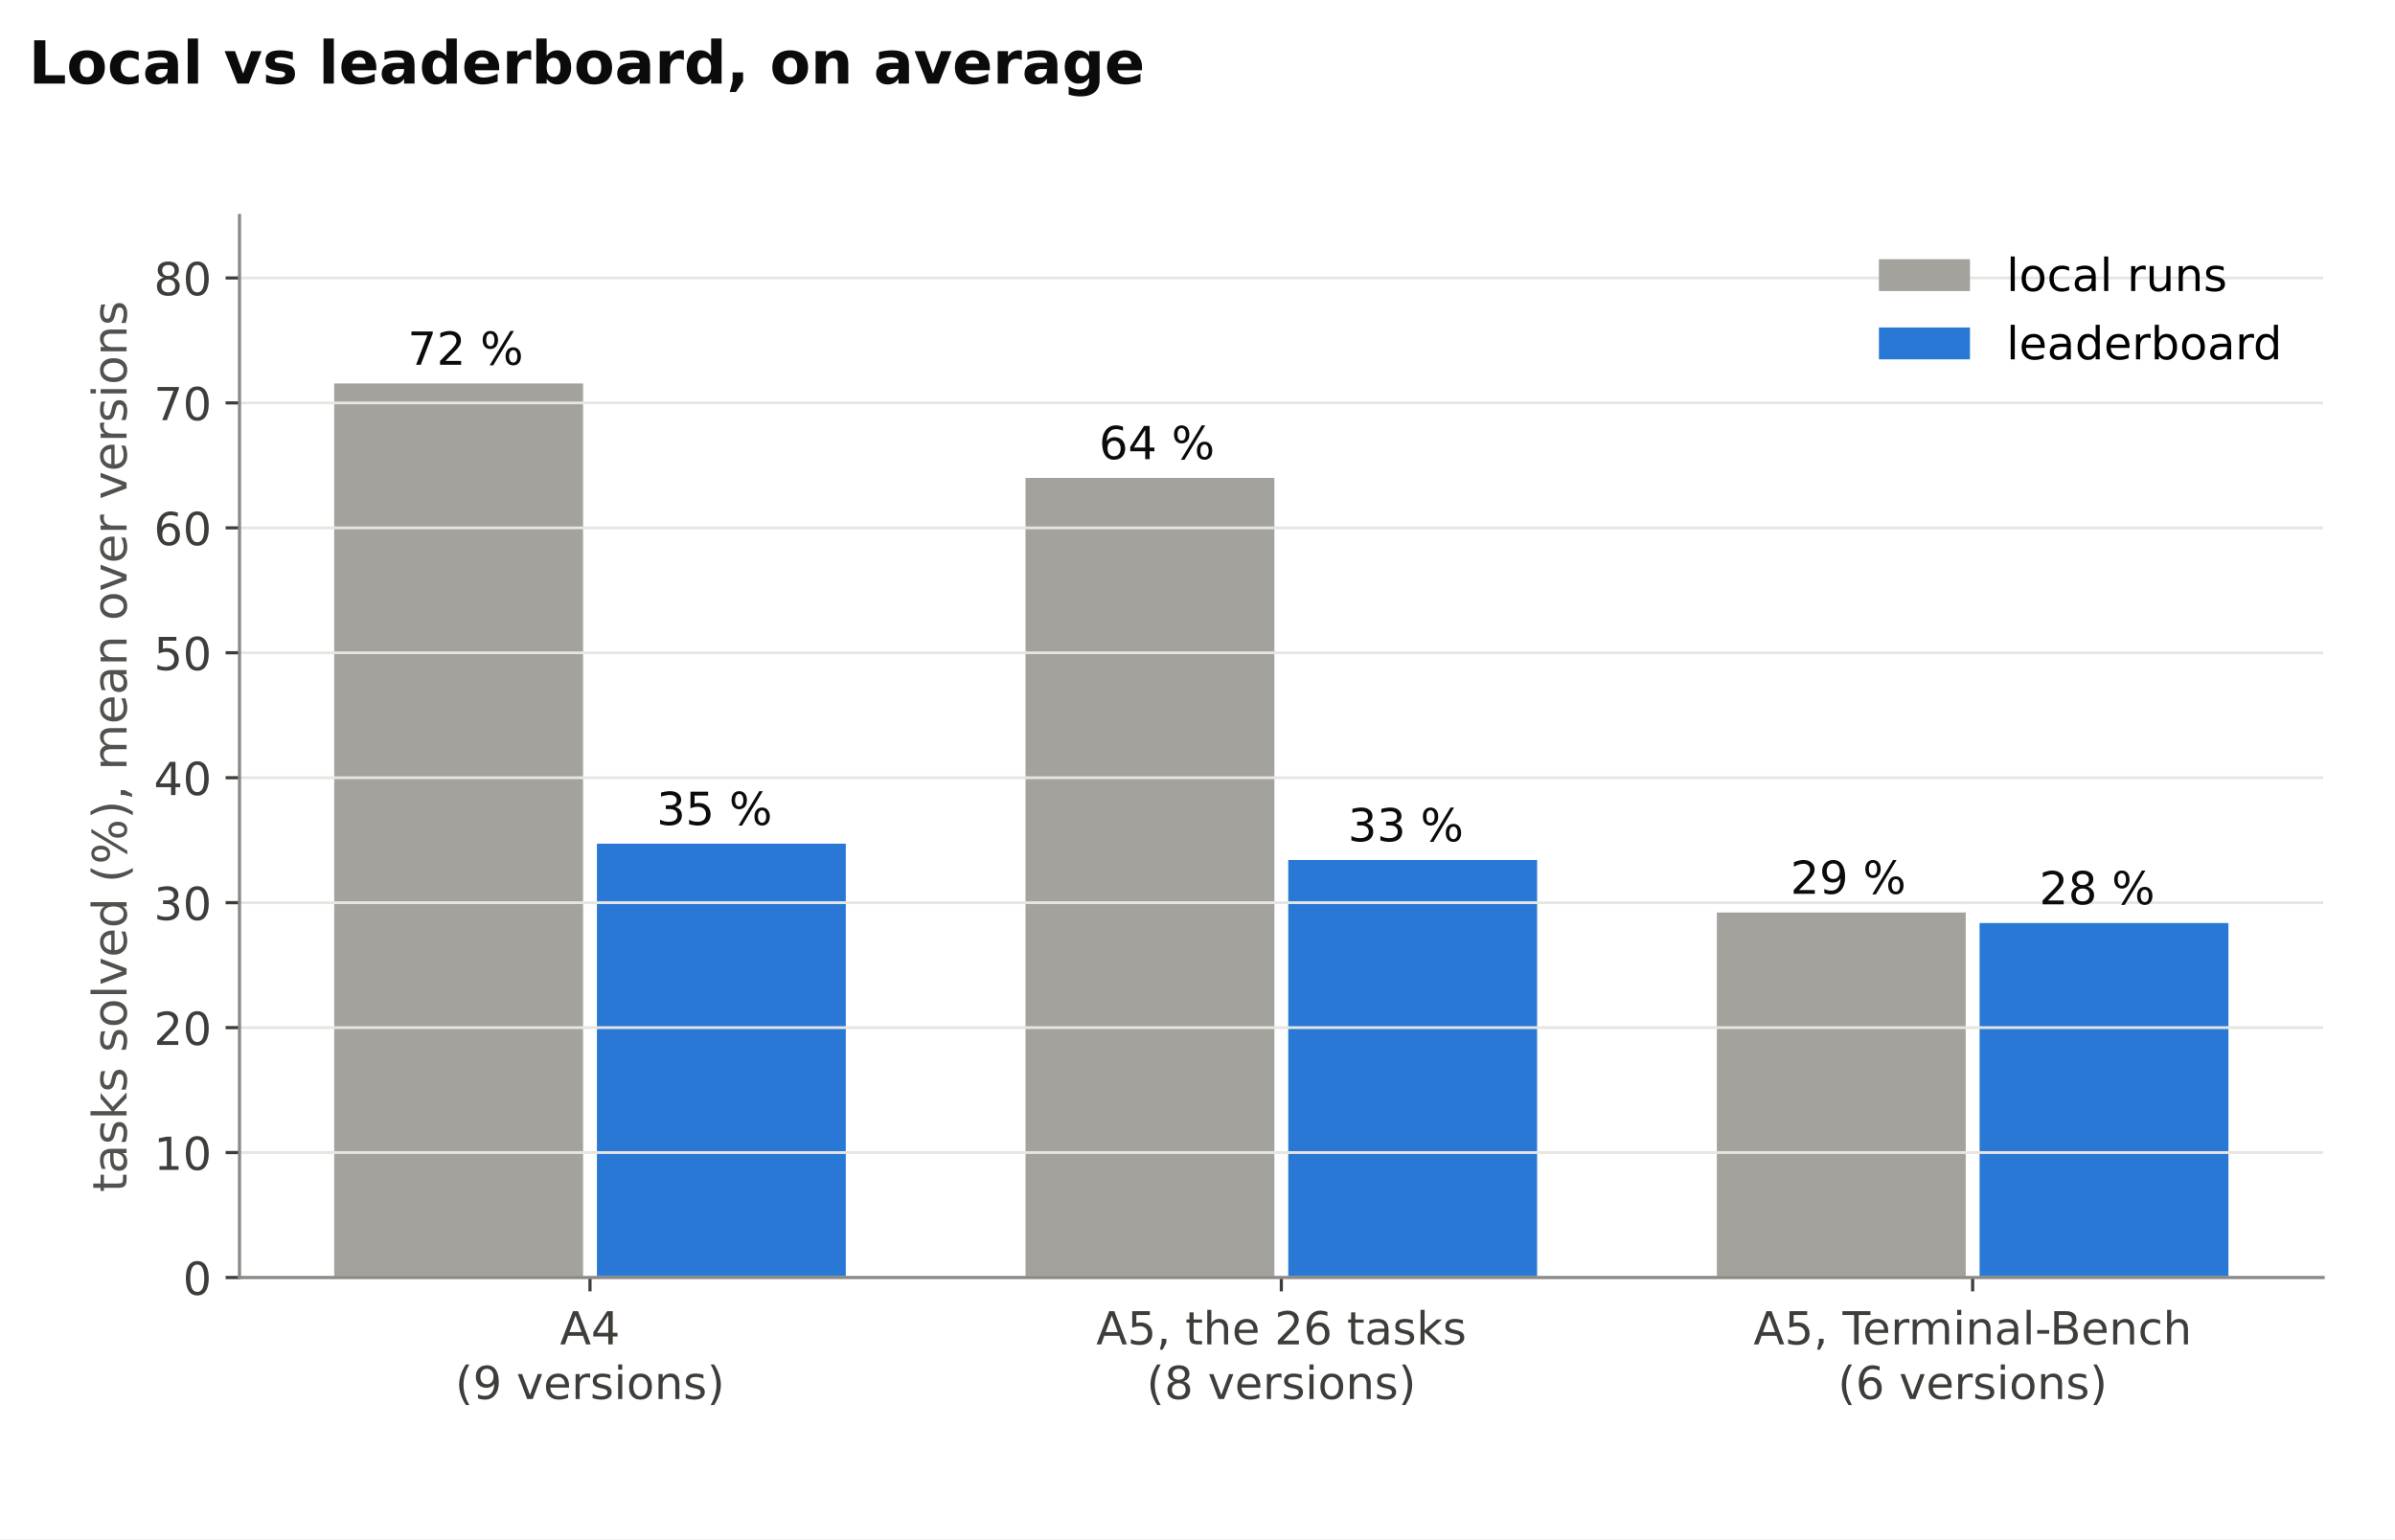
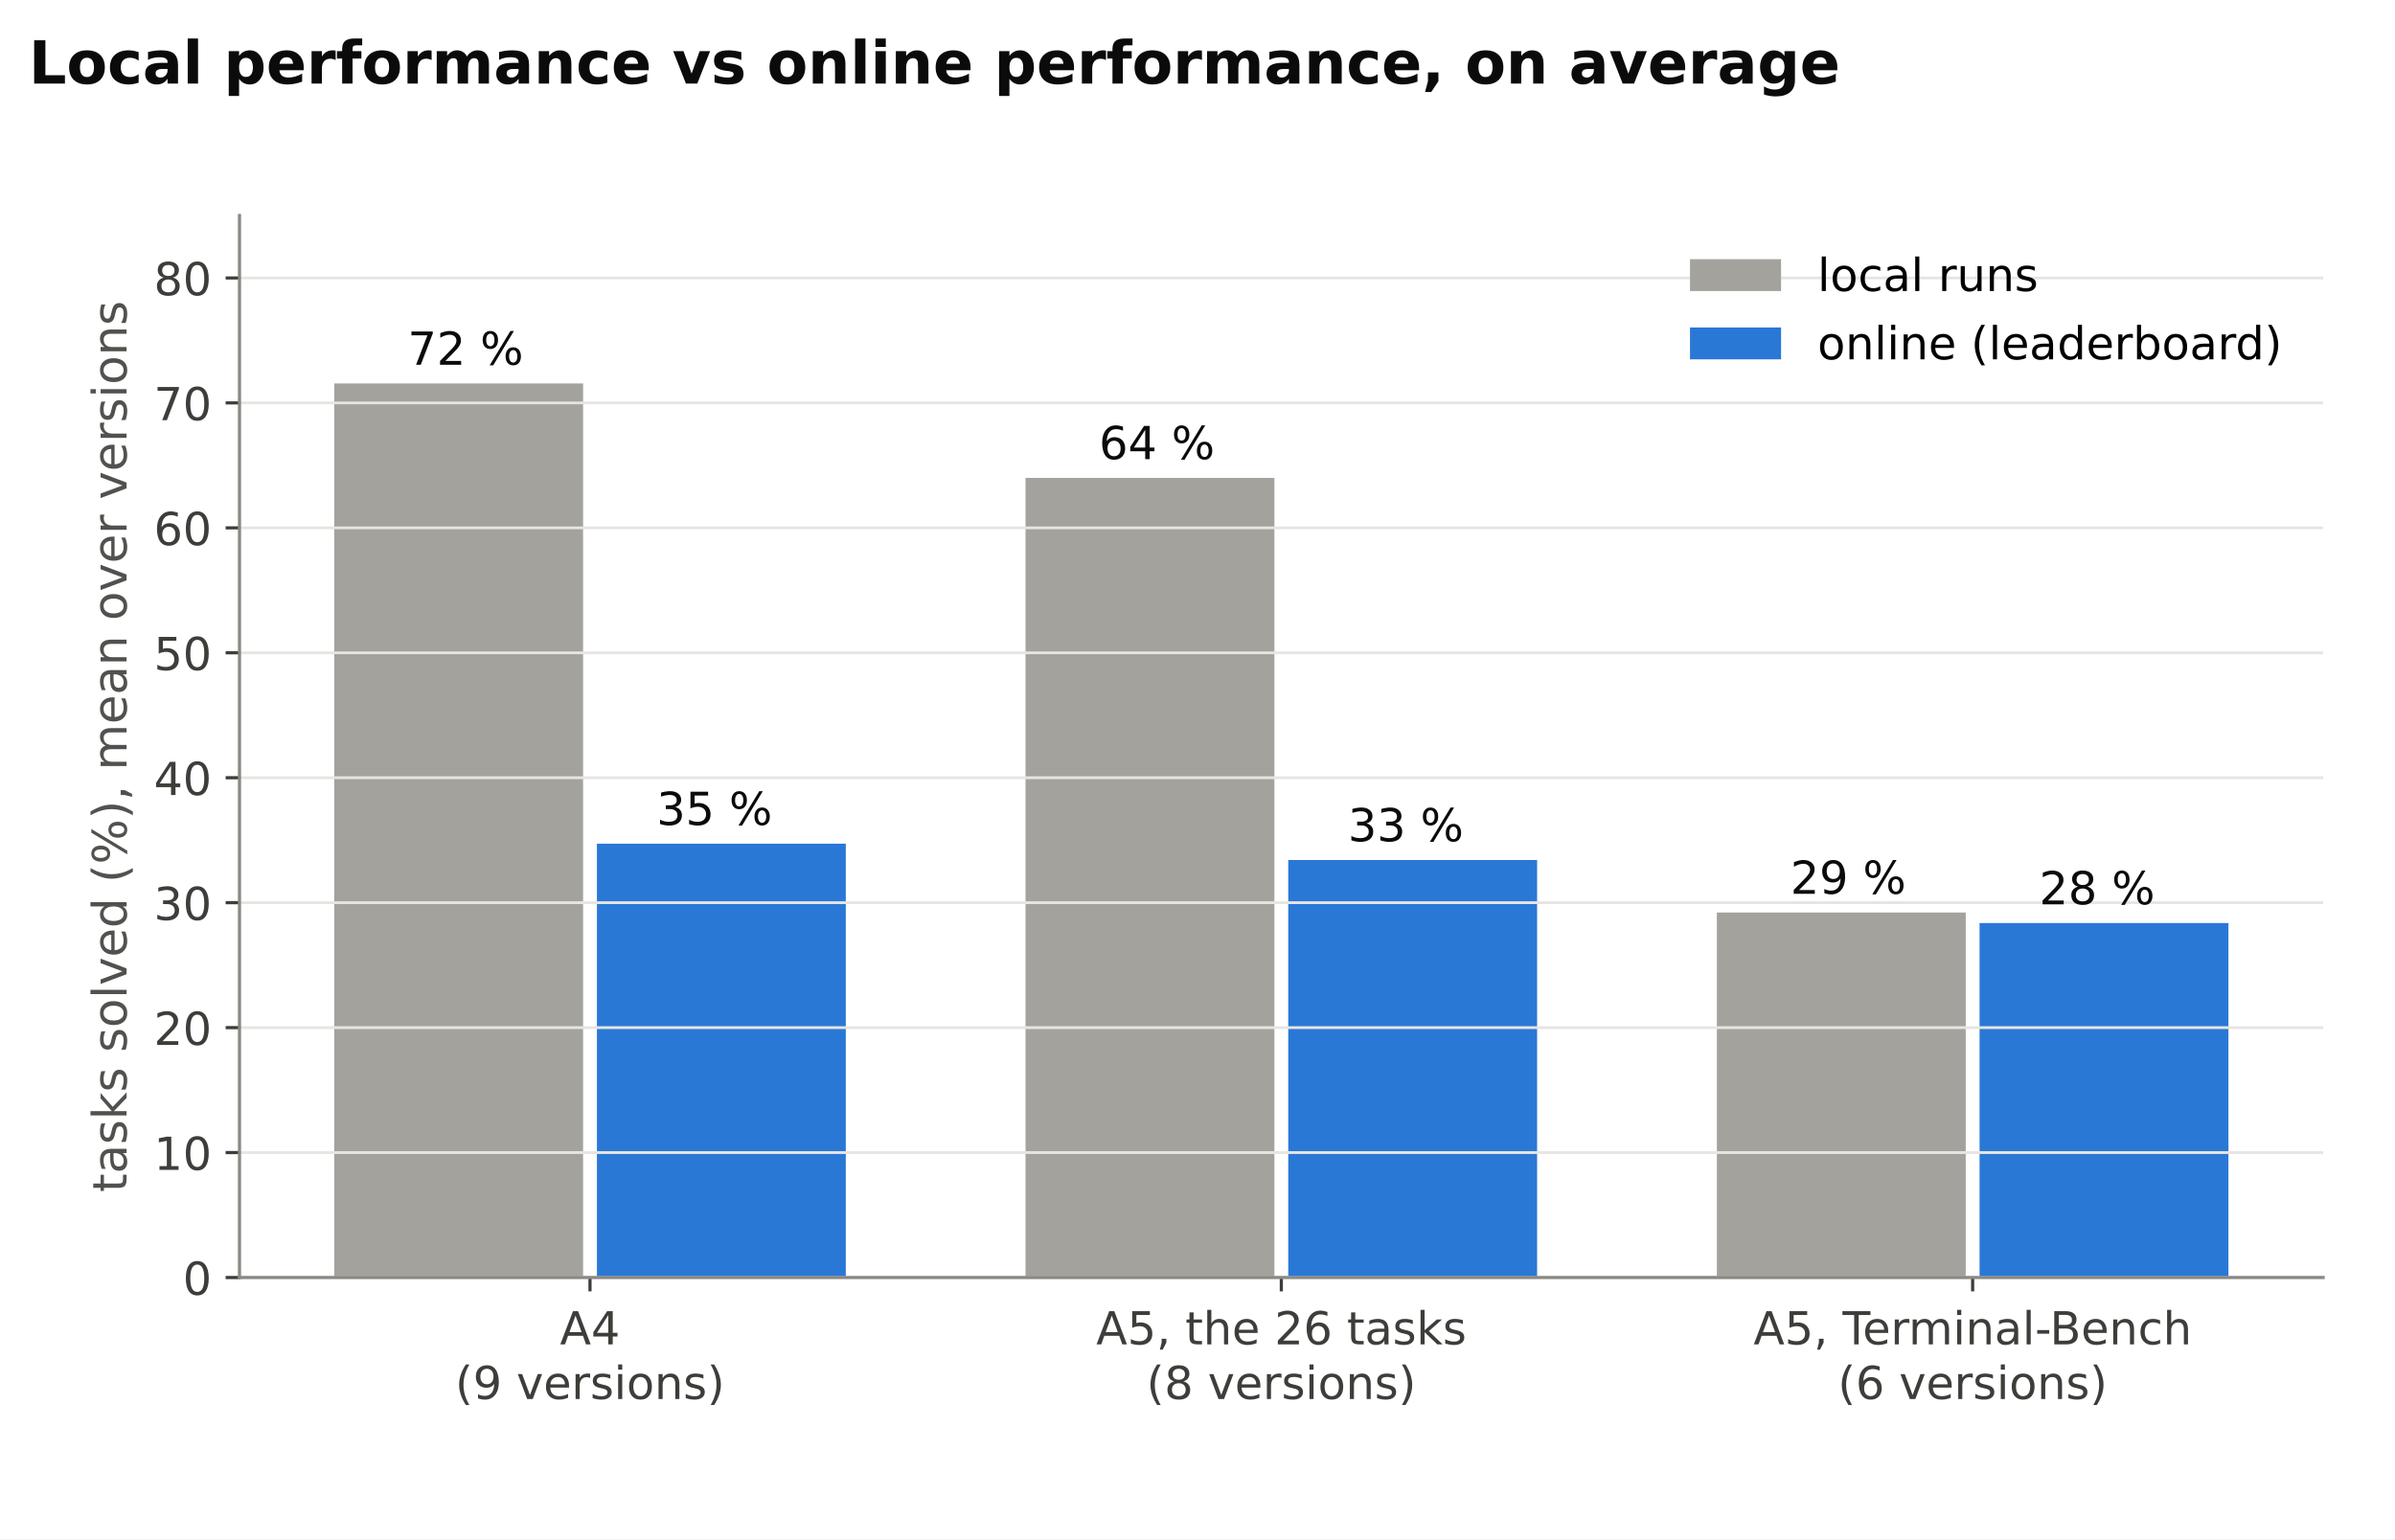
<svg xmlns="http://www.w3.org/2000/svg" xmlns:xlink="http://www.w3.org/1999/xlink" width="604.8pt" height="388.8pt" viewBox="0 0 604.8 388.8" version="1.1">
  <defs>
    <style type="text/css">*{stroke-linejoin: round; stroke-linecap: butt}</style>
  </defs>
  <g id="figure_1">
    <g id="patch_1">
      <path d="M 0 388.8  L 604.8 388.8  L 604.8 0  L 0 0  z " style="fill: #ffffff" />
    </g>
    <g id="axes_1">
      <g id="patch_2">
        <path d="M 60.48 322.704  L 586.656 322.704  L 586.656 54.432  L 60.48 54.432  z " style="fill: #ffffff" />
      </g>
      <g id="patch_3">
-         <path d="M 84.397 322.704  L 147.245 322.704  L 147.245 96.865  L 84.397 96.865  z " clip-path="url(#pece7886ae2)" style="fill: #a3a29c" />
+         <path d="M 84.397 322.704  L 147.245 322.704  L 147.245 96.865  L 84.397 96.865  z " clip-path="url(#pef01860e69)" style="fill: #a3a29c" />
      </g>
      <g id="patch_4">
-         <path d="M 258.974 322.704  L 321.822 322.704  L 321.822 120.711  L 258.974 120.711  z " clip-path="url(#pece7886ae2)" style="fill: #a3a29c" />
+         <path d="M 258.974 322.704  L 321.822 322.704  L 321.822 120.711  L 258.974 120.711  z " clip-path="url(#pef01860e69)" style="fill: #a3a29c" />
      </g>
      <g id="patch_5">
-         <path d="M 433.552 322.704  L 496.4 322.704  L 496.4 230.502  L 433.552 230.502  z " clip-path="url(#pece7886ae2)" style="fill: #a3a29c" />
+         <path d="M 433.552 322.704  L 496.4 322.704  L 496.4 230.502  L 433.552 230.502  z " clip-path="url(#pef01860e69)" style="fill: #a3a29c" />
      </g>
      <g id="patch_6">
-         <path d="M 150.736 322.704  L 213.584 322.704  L 213.584 213.116  L 150.736 213.116  z " clip-path="url(#pece7886ae2)" style="fill: #2a78d6" />
+         <path d="M 150.736 322.704  L 213.584 322.704  L 213.584 213.116  L 150.736 213.116  z " clip-path="url(#pef01860e69)" style="fill: #2a78d6" />
      </g>
      <g id="patch_7">
-         <path d="M 325.314 322.704  L 388.162 322.704  L 388.162 217.246  L 325.314 217.246  z " clip-path="url(#pece7886ae2)" style="fill: #2a78d6" />
+         <path d="M 325.314 322.704  L 388.162 322.704  L 388.162 217.246  L 325.314 217.246  z " clip-path="url(#pef01860e69)" style="fill: #2a78d6" />
      </g>
      <g id="patch_8">
-         <path d="M 499.891 322.704  L 562.739 322.704  L 562.739 233.162  L 499.891 233.162  z " clip-path="url(#pece7886ae2)" style="fill: #2a78d6" />
+         <path d="M 499.891 322.704  L 562.739 322.704  L 562.739 233.162  L 499.891 233.162  z " clip-path="url(#pef01860e69)" style="fill: #2a78d6" />
      </g>
      <g id="matplotlib.axis_1">
        <g id="xtick_1">
          <g id="line2d_1">
            <defs>
-               <path id="mf0e7a8d74f" d="M 0 0  L 0 3.5  " style="stroke: #3d3d3a; stroke-width: 0.8" />
+               <path id="m7531a12c7d" d="M 0 0  L 0 3.5  " style="stroke: #3d3d3a; stroke-width: 0.8" />
            </defs>
            <g>
-               <use xlink:href="#mf0e7a8d74f" x="148.991" y="322.704" style="fill: #3d3d3a; stroke: #3d3d3a; stroke-width: 0.8" />
+               <use xlink:href="#m7531a12c7d" x="148.991" y="322.704" style="fill: #3d3d3a; stroke: #3d3d3a; stroke-width: 0.8" />
            </g>
          </g>
          <g id="text_1">
            <text style="font-size: 11.5px; font-family: 'DejaVu Sans', 'Bitstream Vera Sans', 'Computer Modern Sans Serif', 'Lucida Grande', 'Verdana', 'Geneva', 'Lucid', 'Arial', 'Helvetica', 'Avant Garde', sans-serif; fill: #3d3d3a" transform="translate(141.3989 339.5924)">A4</text>
            <text style="font-size: 11.5px; font-family: 'DejaVu Sans', 'Bitstream Vera Sans', 'Computer Modern Sans Serif', 'Lucida Grande', 'Verdana', 'Geneva', 'Lucid', 'Arial', 'Helvetica', 'Avant Garde', sans-serif; fill: #3d3d3a" transform="translate(114.9624 353.3956)">(9 versions)</text>
          </g>
        </g>
        <g id="xtick_2">
          <g id="line2d_2">
            <g>
-               <use xlink:href="#mf0e7a8d74f" x="323.568" y="322.704" style="fill: #3d3d3a; stroke: #3d3d3a; stroke-width: 0.8" />
+               <use xlink:href="#m7531a12c7d" x="323.568" y="322.704" style="fill: #3d3d3a; stroke: #3d3d3a; stroke-width: 0.8" />
            </g>
          </g>
          <g id="text_2">
            <text style="font-size: 11.5px; font-family: 'DejaVu Sans', 'Bitstream Vera Sans', 'Computer Modern Sans Serif', 'Lucida Grande', 'Verdana', 'Geneva', 'Lucid', 'Arial', 'Helvetica', 'Avant Garde', sans-serif; fill: #3d3d3a" transform="translate(276.8151 339.5933)">A5, the 26 tasks</text>
            <text style="font-size: 11.5px; font-family: 'DejaVu Sans', 'Bitstream Vera Sans', 'Computer Modern Sans Serif', 'Lucida Grande', 'Verdana', 'Geneva', 'Lucid', 'Arial', 'Helvetica', 'Avant Garde', sans-serif; fill: #3d3d3a" transform="translate(289.5397 353.3965)">(8 versions)</text>
          </g>
        </g>
        <g id="xtick_3">
          <g id="line2d_3">
            <g>
-               <use xlink:href="#mf0e7a8d74f" x="498.145" y="322.704" style="fill: #3d3d3a; stroke: #3d3d3a; stroke-width: 0.8" />
+               <use xlink:href="#m7531a12c7d" x="498.145" y="322.704" style="fill: #3d3d3a; stroke: #3d3d3a; stroke-width: 0.8" />
            </g>
          </g>
          <g id="text_3">
            <text style="font-size: 11.5px; font-family: 'DejaVu Sans', 'Bitstream Vera Sans', 'Computer Modern Sans Serif', 'Lucida Grande', 'Verdana', 'Geneva', 'Lucid', 'Arial', 'Helvetica', 'Avant Garde', sans-serif; fill: #3d3d3a" transform="translate(442.7962 339.5933)">A5, Terminal-Bench</text>
            <text style="font-size: 11.5px; font-family: 'DejaVu Sans', 'Bitstream Vera Sans', 'Computer Modern Sans Serif', 'Lucida Grande', 'Verdana', 'Geneva', 'Lucid', 'Arial', 'Helvetica', 'Avant Garde', sans-serif; fill: #3d3d3a" transform="translate(464.117 353.3965)">(6 versions)</text>
          </g>
        </g>
      </g>
      <g id="matplotlib.axis_2">
        <g id="ytick_1">
          <g id="line2d_4">
-             <path d="M 60.48 322.704  L 586.656 322.704  " clip-path="url(#pece7886ae2)" style="fill: none; stroke: #e6e5e1; stroke-width: 0.7; stroke-linecap: square" />
+             <path d="M 60.48 322.704  L 586.656 322.704  " clip-path="url(#pef01860e69)" style="fill: none; stroke: #e6e5e1; stroke-width: 0.7; stroke-linecap: square" />
          </g>
          <g id="line2d_5">
            <defs>
-               <path id="m05e8a9f081" d="M 0 0  L -3.5 0  " style="stroke: #3d3d3a; stroke-width: 0.8" />
+               <path id="m770950f598" d="M 0 0  L -3.5 0  " style="stroke: #3d3d3a; stroke-width: 0.8" />
            </defs>
            <g>
-               <use xlink:href="#m05e8a9f081" x="60.48" y="322.704" style="fill: #3d3d3a; stroke: #3d3d3a; stroke-width: 0.8" />
+               <use xlink:href="#m770950f598" x="60.48" y="322.704" style="fill: #3d3d3a; stroke: #3d3d3a; stroke-width: 0.8" />
            </g>
          </g>
          <g id="text_4">
            <text style="font-size: 11.5px; font-family: 'DejaVu Sans', 'Bitstream Vera Sans', 'Computer Modern Sans Serif', 'Lucida Grande', 'Verdana', 'Geneva', 'Lucid', 'Arial', 'Helvetica', 'Avant Garde', sans-serif; text-anchor: end; fill: #3d3d3a" x="53.48" y="327.073" transform="rotate(-0 53.48 327.0727)">0</text>
          </g>
        </g>
        <g id="ytick_2">
          <g id="line2d_6">
-             <path d="M 60.48 291.143  L 586.656 291.143  " clip-path="url(#pece7886ae2)" style="fill: none; stroke: #e6e5e1; stroke-width: 0.7; stroke-linecap: square" />
+             <path d="M 60.48 291.143  L 586.656 291.143  " clip-path="url(#pef01860e69)" style="fill: none; stroke: #e6e5e1; stroke-width: 0.7; stroke-linecap: square" />
          </g>
          <g id="line2d_7">
            <g>
-               <use xlink:href="#m05e8a9f081" x="60.48" y="291.143" style="fill: #3d3d3a; stroke: #3d3d3a; stroke-width: 0.8" />
+               <use xlink:href="#m770950f598" x="60.48" y="291.143" style="fill: #3d3d3a; stroke: #3d3d3a; stroke-width: 0.8" />
            </g>
          </g>
          <g id="text_5">
            <text style="font-size: 11.5px; font-family: 'DejaVu Sans', 'Bitstream Vera Sans', 'Computer Modern Sans Serif', 'Lucida Grande', 'Verdana', 'Geneva', 'Lucid', 'Arial', 'Helvetica', 'Avant Garde', sans-serif; text-anchor: end; fill: #3d3d3a" x="53.48" y="295.511" transform="rotate(-0 53.48 295.5112)">10</text>
          </g>
        </g>
        <g id="ytick_3">
          <g id="line2d_8">
-             <path d="M 60.48 259.581  L 586.656 259.581  " clip-path="url(#pece7886ae2)" style="fill: none; stroke: #e6e5e1; stroke-width: 0.7; stroke-linecap: square" />
+             <path d="M 60.48 259.581  L 586.656 259.581  " clip-path="url(#pef01860e69)" style="fill: none; stroke: #e6e5e1; stroke-width: 0.7; stroke-linecap: square" />
          </g>
          <g id="line2d_9">
            <g>
-               <use xlink:href="#m05e8a9f081" x="60.48" y="259.581" style="fill: #3d3d3a; stroke: #3d3d3a; stroke-width: 0.8" />
+               <use xlink:href="#m770950f598" x="60.48" y="259.581" style="fill: #3d3d3a; stroke: #3d3d3a; stroke-width: 0.8" />
            </g>
          </g>
          <g id="text_6">
            <text style="font-size: 11.5px; font-family: 'DejaVu Sans', 'Bitstream Vera Sans', 'Computer Modern Sans Serif', 'Lucida Grande', 'Verdana', 'Geneva', 'Lucid', 'Arial', 'Helvetica', 'Avant Garde', sans-serif; text-anchor: end; fill: #3d3d3a" x="53.48" y="263.95" transform="rotate(-0 53.48 263.9498)">20</text>
          </g>
        </g>
        <g id="ytick_4">
          <g id="line2d_10">
-             <path d="M 60.48 228.02  L 586.656 228.02  " clip-path="url(#pece7886ae2)" style="fill: none; stroke: #e6e5e1; stroke-width: 0.7; stroke-linecap: square" />
+             <path d="M 60.48 228.02  L 586.656 228.02  " clip-path="url(#pef01860e69)" style="fill: none; stroke: #e6e5e1; stroke-width: 0.7; stroke-linecap: square" />
          </g>
          <g id="line2d_11">
            <g>
-               <use xlink:href="#m05e8a9f081" x="60.48" y="228.02" style="fill: #3d3d3a; stroke: #3d3d3a; stroke-width: 0.8" />
+               <use xlink:href="#m770950f598" x="60.48" y="228.02" style="fill: #3d3d3a; stroke: #3d3d3a; stroke-width: 0.8" />
            </g>
          </g>
          <g id="text_7">
            <text style="font-size: 11.5px; font-family: 'DejaVu Sans', 'Bitstream Vera Sans', 'Computer Modern Sans Serif', 'Lucida Grande', 'Verdana', 'Geneva', 'Lucid', 'Arial', 'Helvetica', 'Avant Garde', sans-serif; text-anchor: end; fill: #3d3d3a" x="53.48" y="232.388" transform="rotate(-0 53.48 232.3884)">30</text>
          </g>
        </g>
        <g id="ytick_5">
          <g id="line2d_12">
-             <path d="M 60.48 196.458  L 586.656 196.458  " clip-path="url(#pece7886ae2)" style="fill: none; stroke: #e6e5e1; stroke-width: 0.7; stroke-linecap: square" />
+             <path d="M 60.48 196.458  L 586.656 196.458  " clip-path="url(#pef01860e69)" style="fill: none; stroke: #e6e5e1; stroke-width: 0.7; stroke-linecap: square" />
          </g>
          <g id="line2d_13">
            <g>
-               <use xlink:href="#m05e8a9f081" x="60.48" y="196.458" style="fill: #3d3d3a; stroke: #3d3d3a; stroke-width: 0.8" />
+               <use xlink:href="#m770950f598" x="60.48" y="196.458" style="fill: #3d3d3a; stroke: #3d3d3a; stroke-width: 0.8" />
            </g>
          </g>
          <g id="text_8">
            <text style="font-size: 11.5px; font-family: 'DejaVu Sans', 'Bitstream Vera Sans', 'Computer Modern Sans Serif', 'Lucida Grande', 'Verdana', 'Geneva', 'Lucid', 'Arial', 'Helvetica', 'Avant Garde', sans-serif; text-anchor: end; fill: #3d3d3a" x="53.48" y="200.827" transform="rotate(-0 53.48 200.827)">40</text>
          </g>
        </g>
        <g id="ytick_6">
          <g id="line2d_14">
-             <path d="M 60.48 164.897  L 586.656 164.897  " clip-path="url(#pece7886ae2)" style="fill: none; stroke: #e6e5e1; stroke-width: 0.7; stroke-linecap: square" />
+             <path d="M 60.48 164.897  L 586.656 164.897  " clip-path="url(#pef01860e69)" style="fill: none; stroke: #e6e5e1; stroke-width: 0.7; stroke-linecap: square" />
          </g>
          <g id="line2d_15">
            <g>
-               <use xlink:href="#m05e8a9f081" x="60.48" y="164.897" style="fill: #3d3d3a; stroke: #3d3d3a; stroke-width: 0.8" />
+               <use xlink:href="#m770950f598" x="60.48" y="164.897" style="fill: #3d3d3a; stroke: #3d3d3a; stroke-width: 0.8" />
            </g>
          </g>
          <g id="text_9">
            <text style="font-size: 11.5px; font-family: 'DejaVu Sans', 'Bitstream Vera Sans', 'Computer Modern Sans Serif', 'Lucida Grande', 'Verdana', 'Geneva', 'Lucid', 'Arial', 'Helvetica', 'Avant Garde', sans-serif; text-anchor: end; fill: #3d3d3a" x="53.48" y="169.266" transform="rotate(-0 53.48 169.2656)">50</text>
          </g>
        </g>
        <g id="ytick_7">
          <g id="line2d_16">
-             <path d="M 60.48 133.336  L 586.656 133.336  " clip-path="url(#pece7886ae2)" style="fill: none; stroke: #e6e5e1; stroke-width: 0.7; stroke-linecap: square" />
+             <path d="M 60.48 133.336  L 586.656 133.336  " clip-path="url(#pef01860e69)" style="fill: none; stroke: #e6e5e1; stroke-width: 0.7; stroke-linecap: square" />
          </g>
          <g id="line2d_17">
            <g>
-               <use xlink:href="#m05e8a9f081" x="60.48" y="133.336" style="fill: #3d3d3a; stroke: #3d3d3a; stroke-width: 0.8" />
+               <use xlink:href="#m770950f598" x="60.48" y="133.336" style="fill: #3d3d3a; stroke: #3d3d3a; stroke-width: 0.8" />
            </g>
          </g>
          <g id="text_10">
            <text style="font-size: 11.5px; font-family: 'DejaVu Sans', 'Bitstream Vera Sans', 'Computer Modern Sans Serif', 'Lucida Grande', 'Verdana', 'Geneva', 'Lucid', 'Arial', 'Helvetica', 'Avant Garde', sans-serif; text-anchor: end; fill: #3d3d3a" x="53.48" y="137.704" transform="rotate(-0 53.48 137.7042)">60</text>
          </g>
        </g>
        <g id="ytick_8">
          <g id="line2d_18">
-             <path d="M 60.48 101.774  L 586.656 101.774  " clip-path="url(#pece7886ae2)" style="fill: none; stroke: #e6e5e1; stroke-width: 0.7; stroke-linecap: square" />
+             <path d="M 60.48 101.774  L 586.656 101.774  " clip-path="url(#pef01860e69)" style="fill: none; stroke: #e6e5e1; stroke-width: 0.7; stroke-linecap: square" />
          </g>
          <g id="line2d_19">
            <g>
-               <use xlink:href="#m05e8a9f081" x="60.48" y="101.774" style="fill: #3d3d3a; stroke: #3d3d3a; stroke-width: 0.8" />
+               <use xlink:href="#m770950f598" x="60.48" y="101.774" style="fill: #3d3d3a; stroke: #3d3d3a; stroke-width: 0.8" />
            </g>
          </g>
          <g id="text_11">
            <text style="font-size: 11.5px; font-family: 'DejaVu Sans', 'Bitstream Vera Sans', 'Computer Modern Sans Serif', 'Lucida Grande', 'Verdana', 'Geneva', 'Lucid', 'Arial', 'Helvetica', 'Avant Garde', sans-serif; text-anchor: end; fill: #3d3d3a" x="53.48" y="106.143" transform="rotate(-0 53.48 106.1428)">70</text>
          </g>
        </g>
        <g id="ytick_9">
          <g id="line2d_20">
-             <path d="M 60.48 70.213  L 586.656 70.213  " clip-path="url(#pece7886ae2)" style="fill: none; stroke: #e6e5e1; stroke-width: 0.7; stroke-linecap: square" />
+             <path d="M 60.48 70.213  L 586.656 70.213  " clip-path="url(#pef01860e69)" style="fill: none; stroke: #e6e5e1; stroke-width: 0.7; stroke-linecap: square" />
          </g>
          <g id="line2d_21">
            <g>
-               <use xlink:href="#m05e8a9f081" x="60.48" y="70.213" style="fill: #3d3d3a; stroke: #3d3d3a; stroke-width: 0.8" />
+               <use xlink:href="#m770950f598" x="60.48" y="70.213" style="fill: #3d3d3a; stroke: #3d3d3a; stroke-width: 0.8" />
            </g>
          </g>
          <g id="text_12">
            <text style="font-size: 11.5px; font-family: 'DejaVu Sans', 'Bitstream Vera Sans', 'Computer Modern Sans Serif', 'Lucida Grande', 'Verdana', 'Geneva', 'Lucid', 'Arial', 'Helvetica', 'Avant Garde', sans-serif; text-anchor: end; fill: #3d3d3a" x="53.48" y="74.581" transform="rotate(-0 53.48 74.58136)">80</text>
          </g>
        </g>
        <g id="text_13">
          <text style="font-size: 12px; font-family: 'DejaVu Sans', 'Bitstream Vera Sans', 'Computer Modern Sans Serif', 'Lucida Grande', 'Verdana', 'Geneva', 'Lucid', 'Arial', 'Helvetica', 'Avant Garde', sans-serif; text-anchor: middle; fill: #52514e" x="31.963" y="188.568" transform="rotate(-90 31.96344 188.568)">tasks solved (%), mean over versions</text>
        </g>
      </g>
      <g id="patch_9">
        <path d="M 60.48 322.704  L 60.48 54.432  " style="fill: none; stroke: #8a8984; stroke-width: 0.8; stroke-linejoin: miter; stroke-linecap: square" />
      </g>
      <g id="patch_10">
        <path d="M 60.48 322.704  L 586.656 322.704  " style="fill: none; stroke: #8a8984; stroke-width: 0.8; stroke-linejoin: miter; stroke-linecap: square" />
      </g>
      <g id="text_14">
        <text style="font-size: 11.5px; font-family: 'DejaVu Sans', 'Bitstream Vera Sans', 'Computer Modern Sans Serif', 'Lucida Grande', 'Verdana', 'Geneva', 'Lucid', 'Arial', 'Helvetica', 'Avant Garde', sans-serif; text-anchor: middle; fill: #0b0b0b" x="117.567" y="92.13" transform="rotate(-0 117.5668 92.13035)">72 %</text>
      </g>
      <g id="text_15">
        <text style="font-size: 11.5px; font-family: 'DejaVu Sans', 'Bitstream Vera Sans', 'Computer Modern Sans Serif', 'Lucida Grande', 'Verdana', 'Geneva', 'Lucid', 'Arial', 'Helvetica', 'Avant Garde', sans-serif; text-anchor: middle; fill: #0b0b0b" x="180.415" y="208.382" transform="rotate(-0 180.4146 208.3816)">35 %</text>
      </g>
      <g id="text_16">
        <text style="font-size: 11.5px; font-family: 'DejaVu Sans', 'Bitstream Vera Sans', 'Computer Modern Sans Serif', 'Lucida Grande', 'Verdana', 'Geneva', 'Lucid', 'Arial', 'Helvetica', 'Avant Garde', sans-serif; text-anchor: middle; fill: #0b0b0b" x="292.144" y="115.977" transform="rotate(-0 292.1441 115.9768)">64 %</text>
      </g>
      <g id="text_17">
        <text style="font-size: 11.5px; font-family: 'DejaVu Sans', 'Bitstream Vera Sans', 'Computer Modern Sans Serif', 'Lucida Grande', 'Verdana', 'Geneva', 'Lucid', 'Arial', 'Helvetica', 'Avant Garde', sans-serif; text-anchor: middle; fill: #0b0b0b" x="354.992" y="212.512" transform="rotate(-0 354.9919 212.5122)">33 %</text>
      </g>
      <g id="text_18">
        <text style="font-size: 11.5px; font-family: 'DejaVu Sans', 'Bitstream Vera Sans', 'Computer Modern Sans Serif', 'Lucida Grande', 'Verdana', 'Geneva', 'Lucid', 'Arial', 'Helvetica', 'Avant Garde', sans-serif; text-anchor: middle; fill: #0b0b0b" x="466.721" y="225.768" transform="rotate(-0 466.7214 225.7679)">29 %</text>
      </g>
      <g id="text_19">
        <text style="font-size: 11.5px; font-family: 'DejaVu Sans', 'Bitstream Vera Sans', 'Computer Modern Sans Serif', 'Lucida Grande', 'Verdana', 'Geneva', 'Lucid', 'Arial', 'Helvetica', 'Avant Garde', sans-serif; text-anchor: middle; fill: #0b0b0b" x="529.569" y="228.428" transform="rotate(-0 529.5692 228.4276)">28 %</text>
      </g>
      <g id="legend_1">
        <g id="patch_11">
-           <path d="M 474.472 73.52  L 497.472 73.52  L 497.472 65.47  L 474.472 65.47  z " style="fill: #a3a29c" />
+           <path d="M 426.765 73.52  L 449.765 73.52  L 449.765 65.47  L 426.765 65.47  z " style="fill: #a3a29c" />
        </g>
        <g id="text_20">
-           <text style="font-size: 11.5px; font-family: 'DejaVu Sans', 'Bitstream Vera Sans', 'Computer Modern Sans Serif', 'Lucida Grande', 'Verdana', 'Geneva', 'Lucid', 'Arial', 'Helvetica', 'Avant Garde', sans-serif; text-anchor: start" x="506.672" y="73.52" transform="rotate(-0 506.6717 73.5202)">local runs</text>
+           <text style="font-size: 11.5px; font-family: 'DejaVu Sans', 'Bitstream Vera Sans', 'Computer Modern Sans Serif', 'Lucida Grande', 'Verdana', 'Geneva', 'Lucid', 'Arial', 'Helvetica', 'Avant Garde', sans-serif; text-anchor: start" x="458.965" y="73.52" transform="rotate(-0 458.9647 73.5202)">local runs</text>
        </g>
        <g id="patch_12">
-           <path d="M 474.472 90.771  L 497.472 90.771  L 497.472 82.721  L 474.472 82.721  z " style="fill: #2a78d6" />
+           <path d="M 426.765 90.771  L 449.765 90.771  L 449.765 82.721  L 426.765 82.721  z " style="fill: #2a78d6" />
        </g>
        <g id="text_21">
-           <text style="font-size: 11.5px; font-family: 'DejaVu Sans', 'Bitstream Vera Sans', 'Computer Modern Sans Serif', 'Lucida Grande', 'Verdana', 'Geneva', 'Lucid', 'Arial', 'Helvetica', 'Avant Garde', sans-serif; text-anchor: start" x="506.672" y="90.771" transform="rotate(-0 506.6717 90.7711)">leaderboard</text>
+           <text style="font-size: 11.5px; font-family: 'DejaVu Sans', 'Bitstream Vera Sans', 'Computer Modern Sans Serif', 'Lucida Grande', 'Verdana', 'Geneva', 'Lucid', 'Arial', 'Helvetica', 'Avant Garde', sans-serif; text-anchor: start" x="458.965" y="90.771" transform="rotate(-0 458.9647 90.7711)">online (leaderboard)</text>
        </g>
      </g>
    </g>
    <g id="text_22">
-       <text style="font-weight: 700; font-size: 15px; font-family: 'DejaVu Sans', 'Bitstream Vera Sans', 'Computer Modern Sans Serif', 'Lucida Grande', 'Verdana', 'Geneva', 'Lucid', 'Arial', 'Helvetica', 'Avant Garde', sans-serif; text-anchor: start; fill: #0b0b0b" x="7.258" y="21.118" transform="rotate(-0 7.2576 21.11766)">Local vs leaderboard, on average</text>
+       <text style="font-weight: 700; font-size: 15px; font-family: 'DejaVu Sans', 'Bitstream Vera Sans', 'Computer Modern Sans Serif', 'Lucida Grande', 'Verdana', 'Geneva', 'Lucid', 'Arial', 'Helvetica', 'Avant Garde', sans-serif; text-anchor: start; fill: #0b0b0b" x="7.258" y="21.118" transform="rotate(-0 7.2576 21.11766)">Local performance vs online performance, on average</text>
    </g>
  </g>
  <defs>
-     <clipPath id="pece7886ae2">
+     <clipPath id="pef01860e69">
      <rect x="60.48" y="54.432" width="526.176" height="268.272" />
    </clipPath>
  </defs>
</svg>
